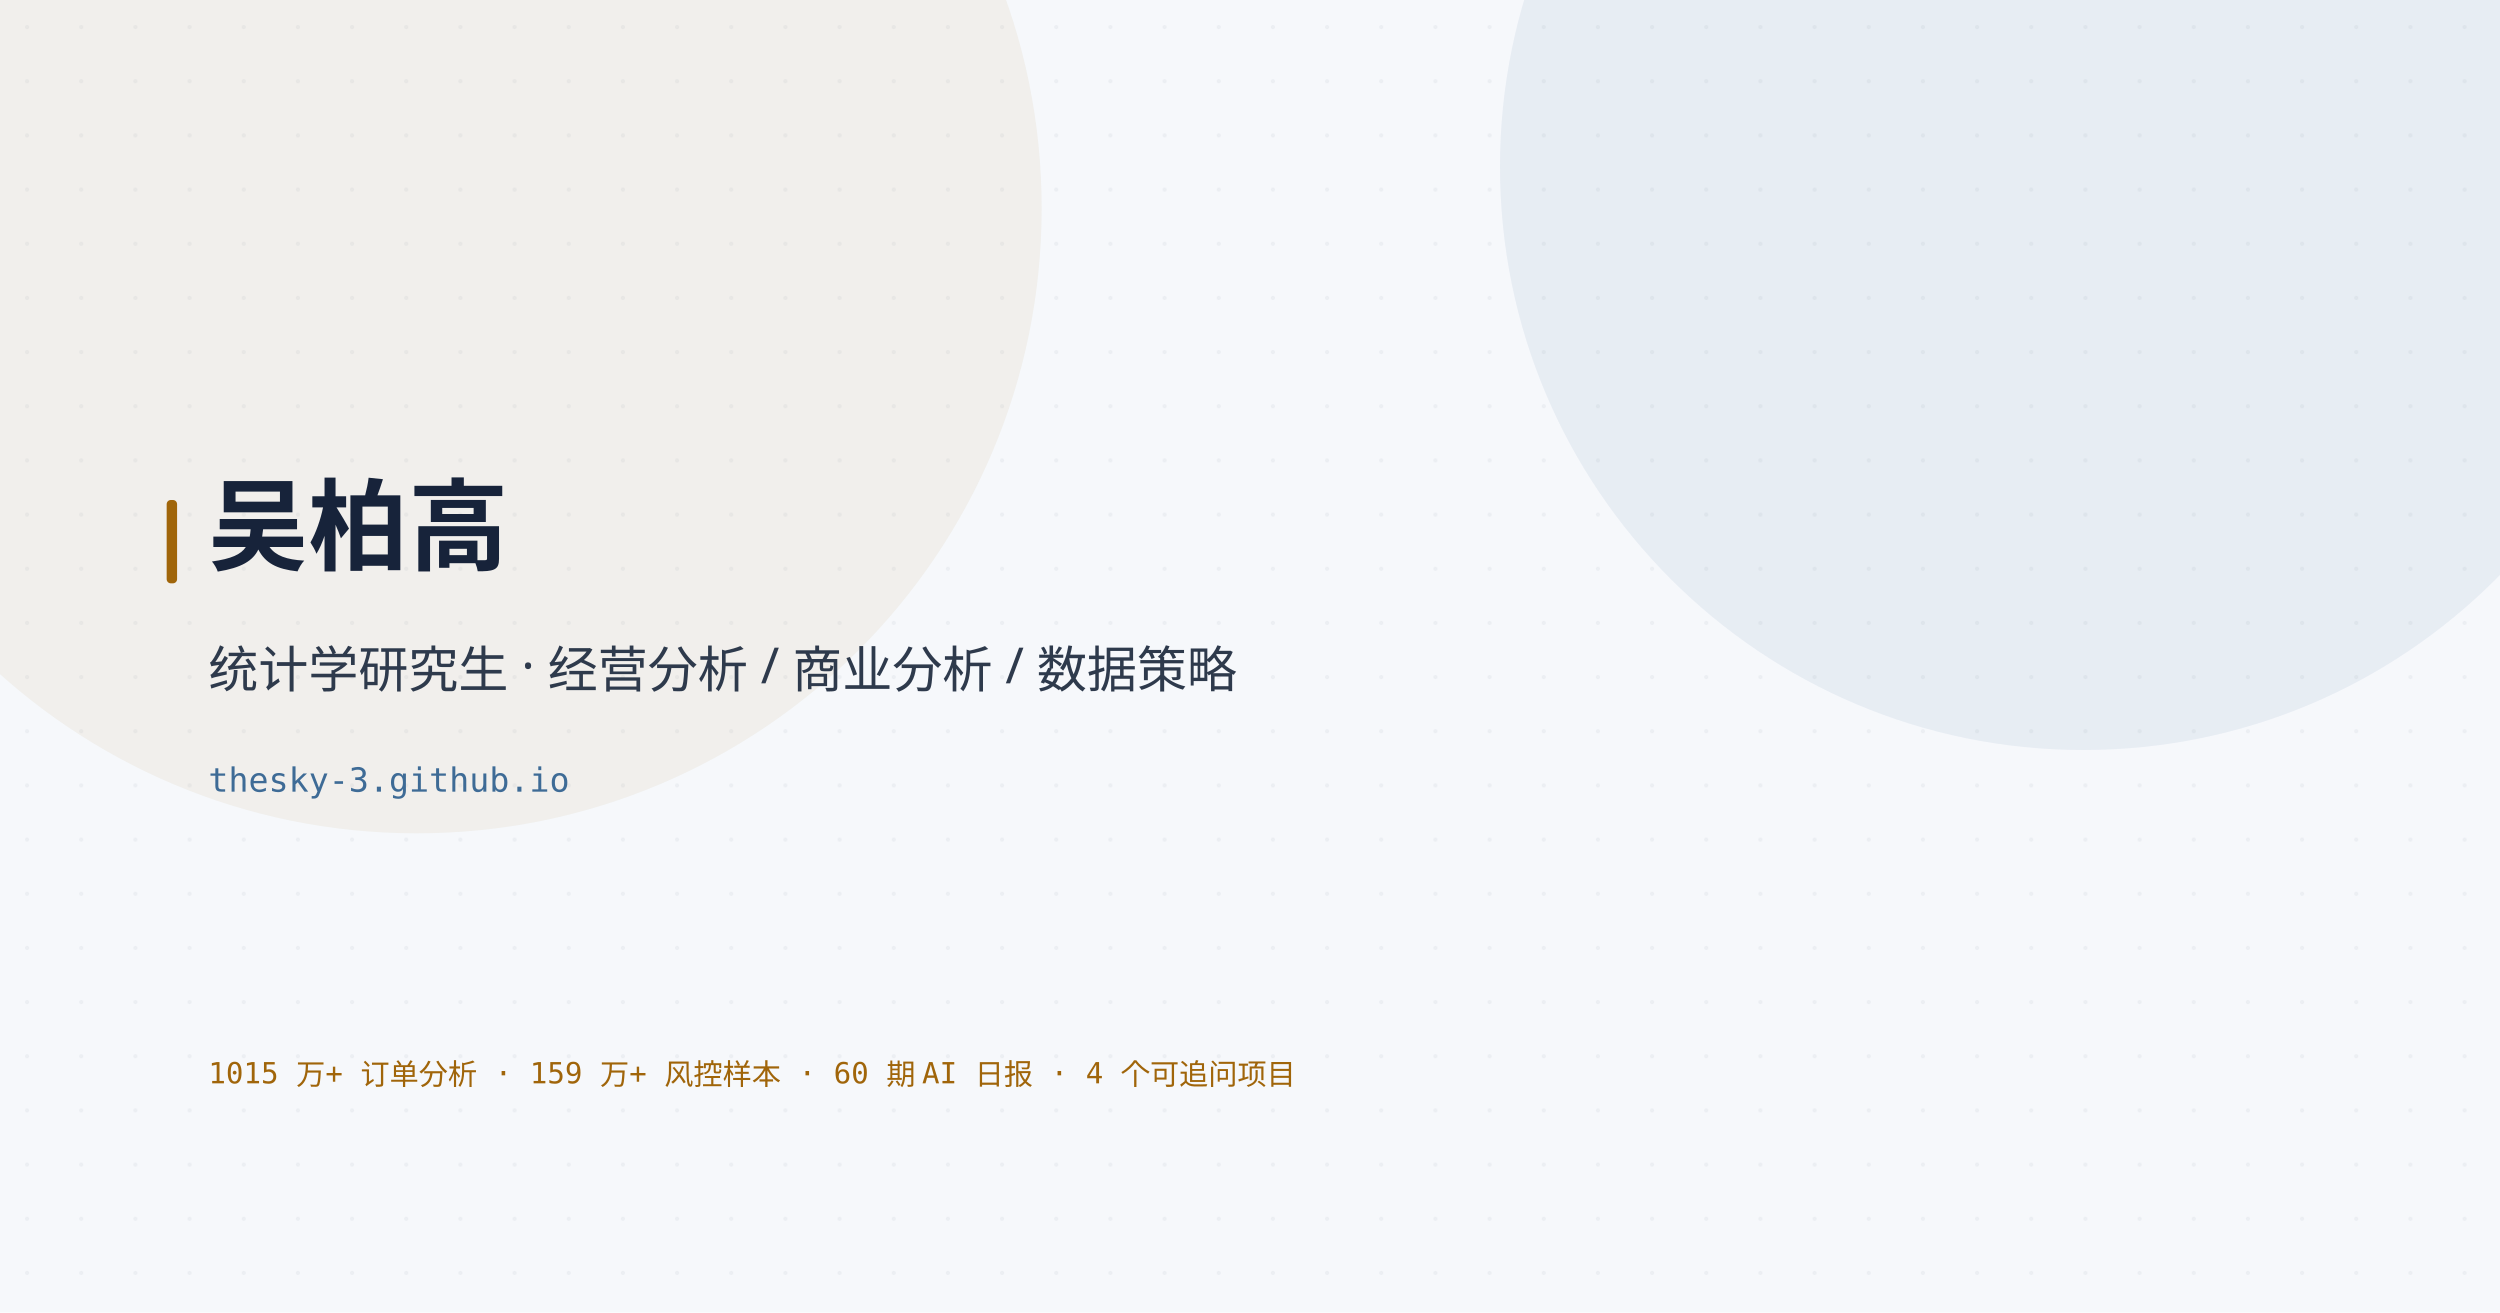
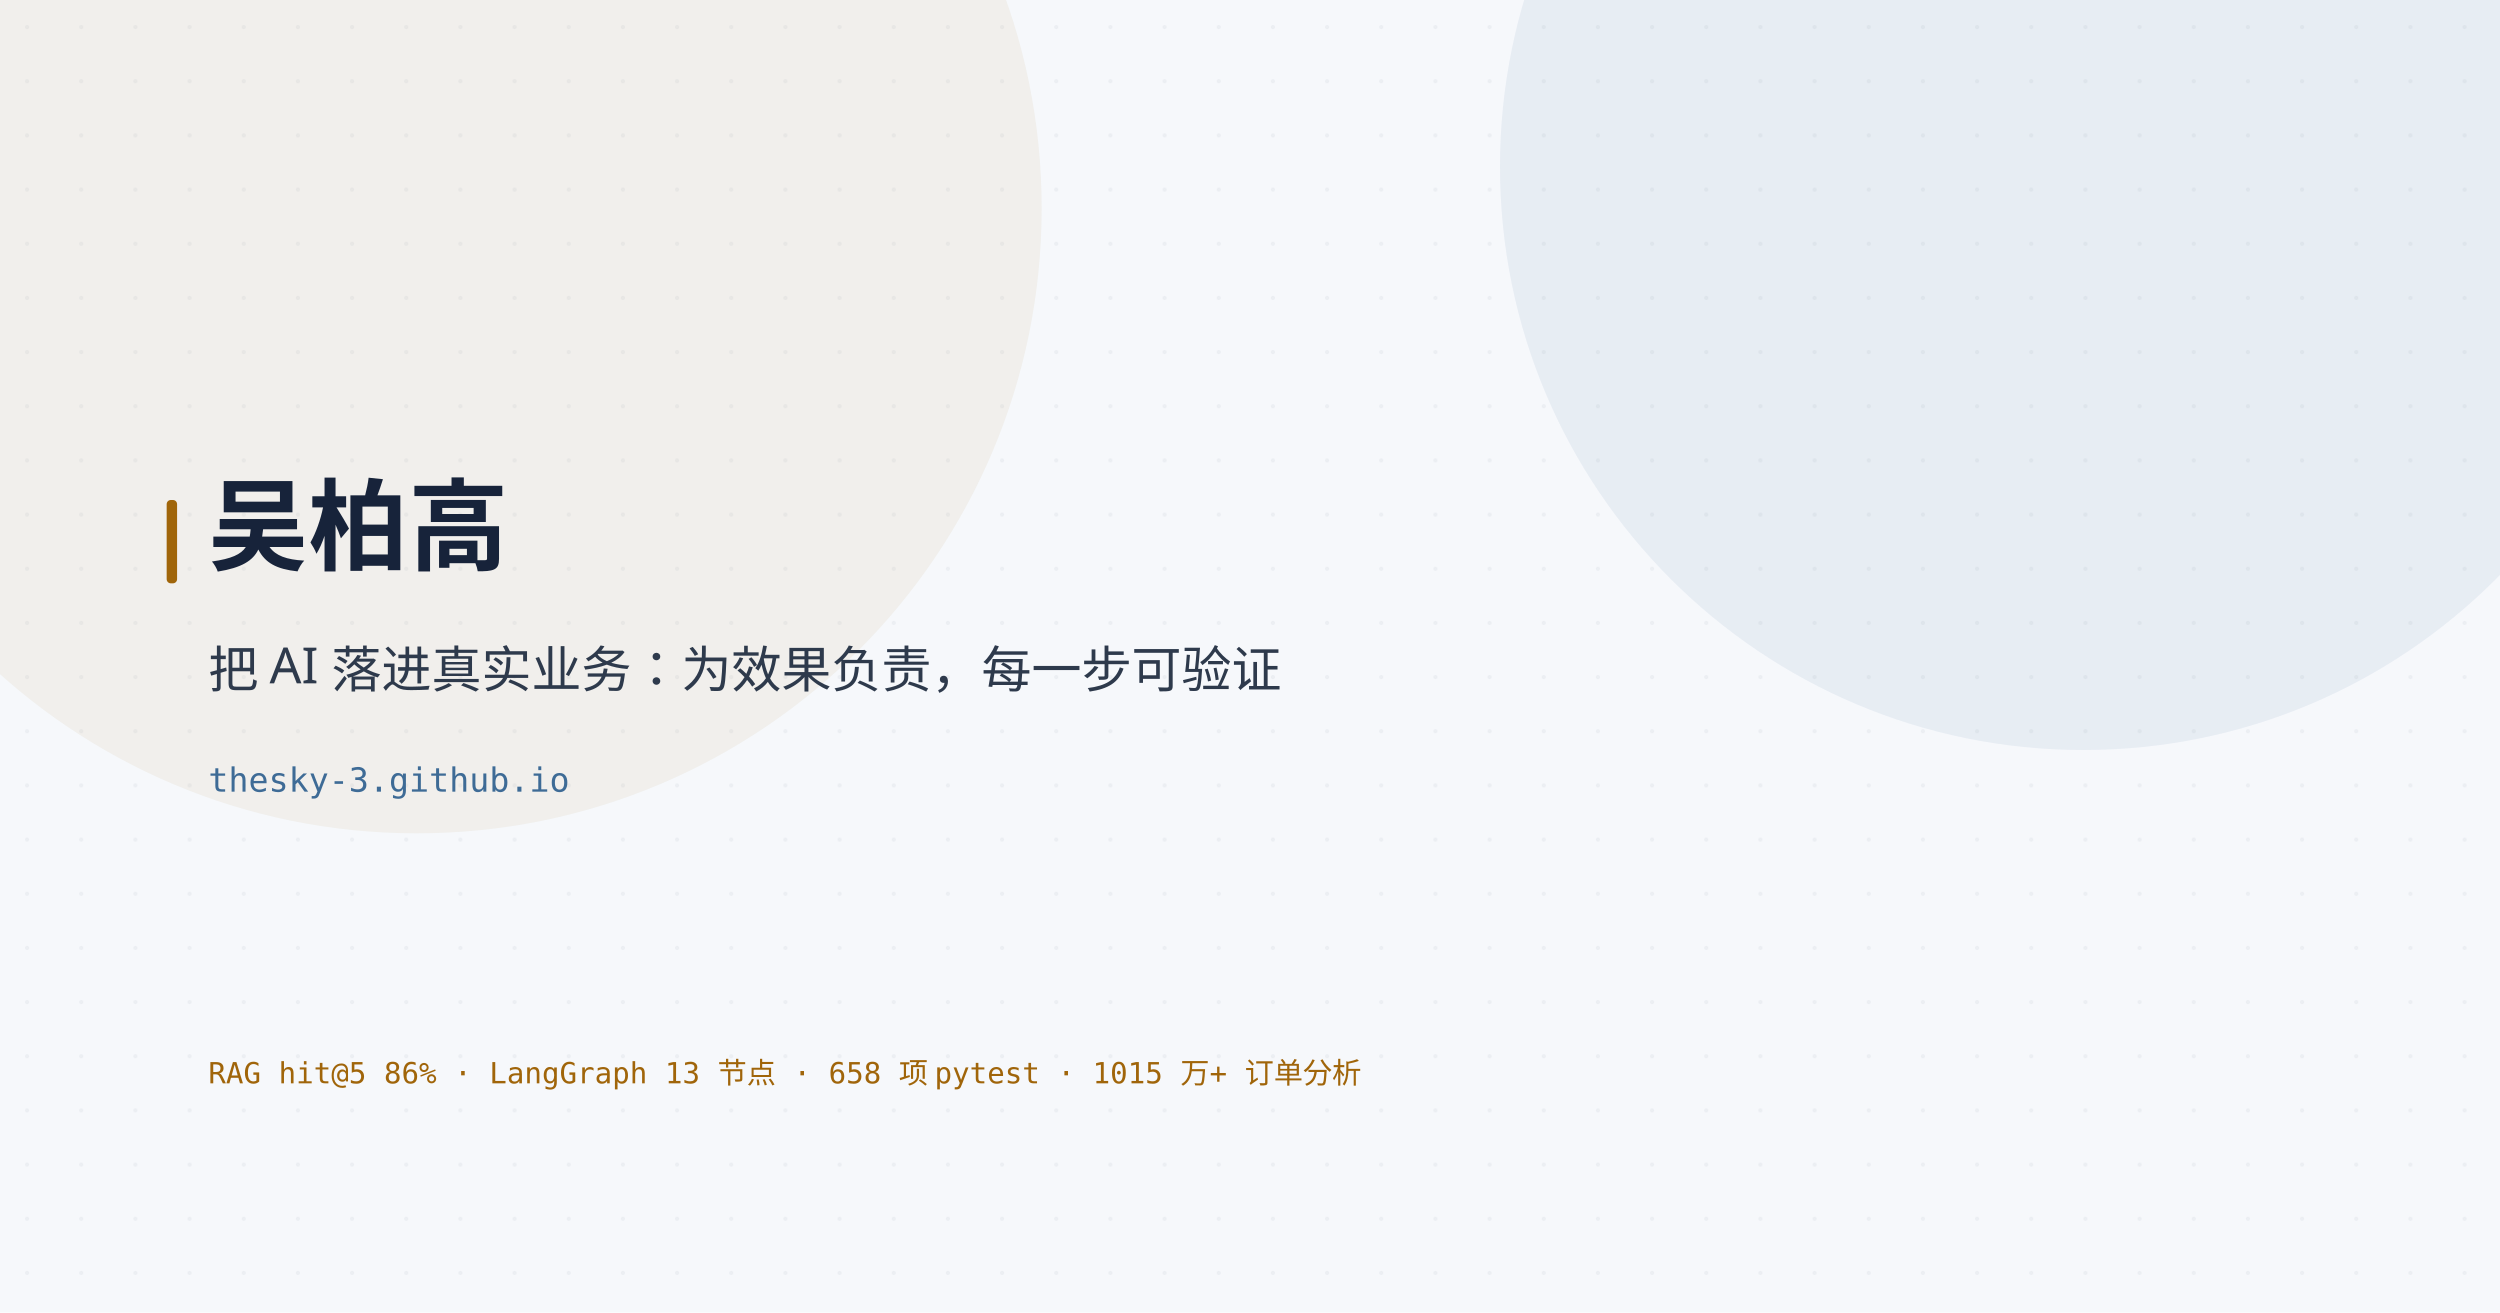
<svg xmlns="http://www.w3.org/2000/svg" width="1200" height="630" viewBox="0 0 1200 630">
  <rect width="1200" height="630" fill="#F6F8FB" />
  <circle cx="200" cy="100" r="300" fill="rgba(160,101,10,0.06)" />
  <circle cx="1000" cy="80" r="280" fill="rgba(62,107,150,0.08)" />
  <pattern id="dots" width="26" height="26" patternUnits="userSpaceOnUse">
    <circle cx="13" cy="13" r="1" fill="rgba(23,35,58,0.04)" />
  </pattern>
  <rect width="1200" height="630" fill="url(#dots)" />
  <rect x="80" y="240" width="5" height="40" rx="2" fill="#A0650A" />
  <text x="100" y="270" font-family="Segoe UI, PingFang SC, Microsoft YaHei, sans-serif" font-size="48" font-weight="700" fill="#17233A">吴柏高</text>
-   <text x="100" y="330" font-family="Segoe UI, PingFang SC, Microsoft YaHei, sans-serif" font-size="24" fill="#2E3A4C">统计学研究生 · 经营分析 / 商业分析 / 数据策略</text>
+   <text x="100" y="330" font-family="Segoe UI, PingFang SC, Microsoft YaHei, sans-serif" font-size="24" fill="#2E3A4C">把 AI 落进真实业务：为效果负责，每一步可验证</text>
  <text x="100" y="380" font-family="Cascadia Code, Consolas, monospace" font-size="16" fill="#3E6B96">thesky-3.github.io</text>
-   <text x="100" y="520" font-family="Cascadia Code, Consolas, monospace" font-size="14" fill="#A0650A">1015 万+ 订单分析 · 159 万+ 风控样本 · 60 期 AI 日报 · 4 个可追问项目</text>
+   <text x="100" y="520" font-family="Cascadia Code, Consolas, monospace" font-size="14" fill="#A0650A">RAG hit@5 86% · LangGraph 13 节点 · 658 项 pytest · 1015 万+ 订单分析</text>
</svg>
